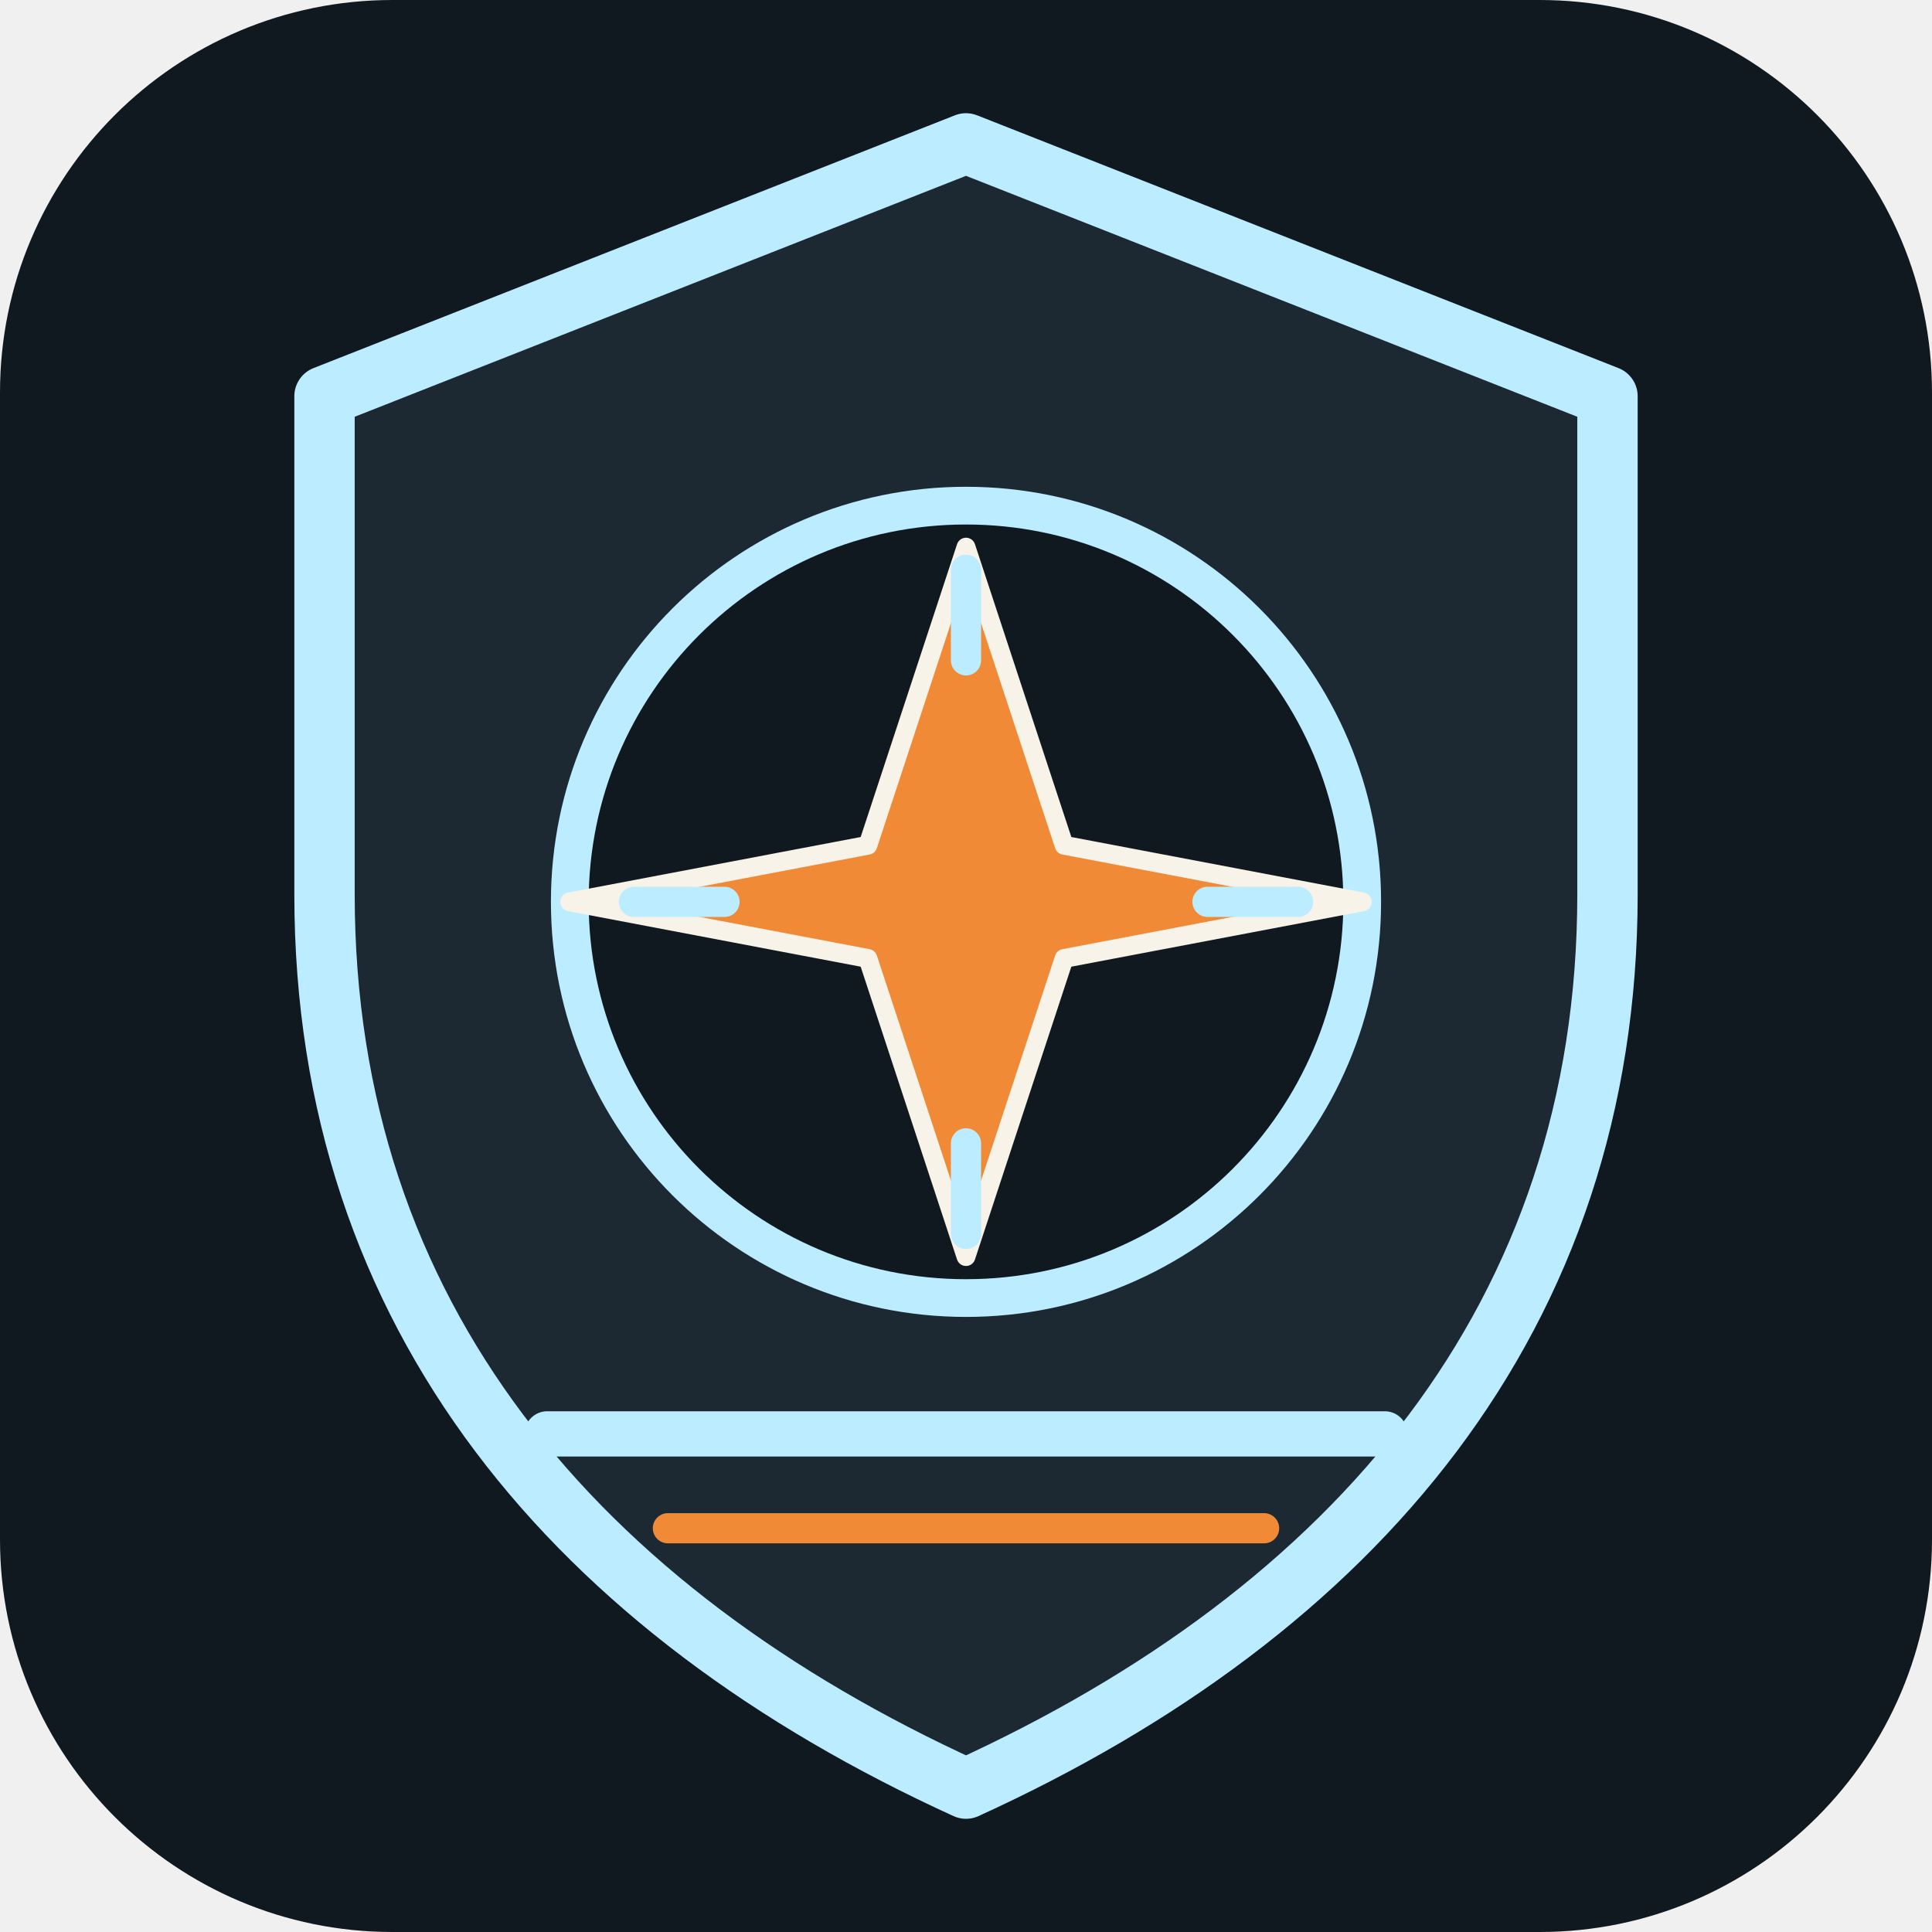
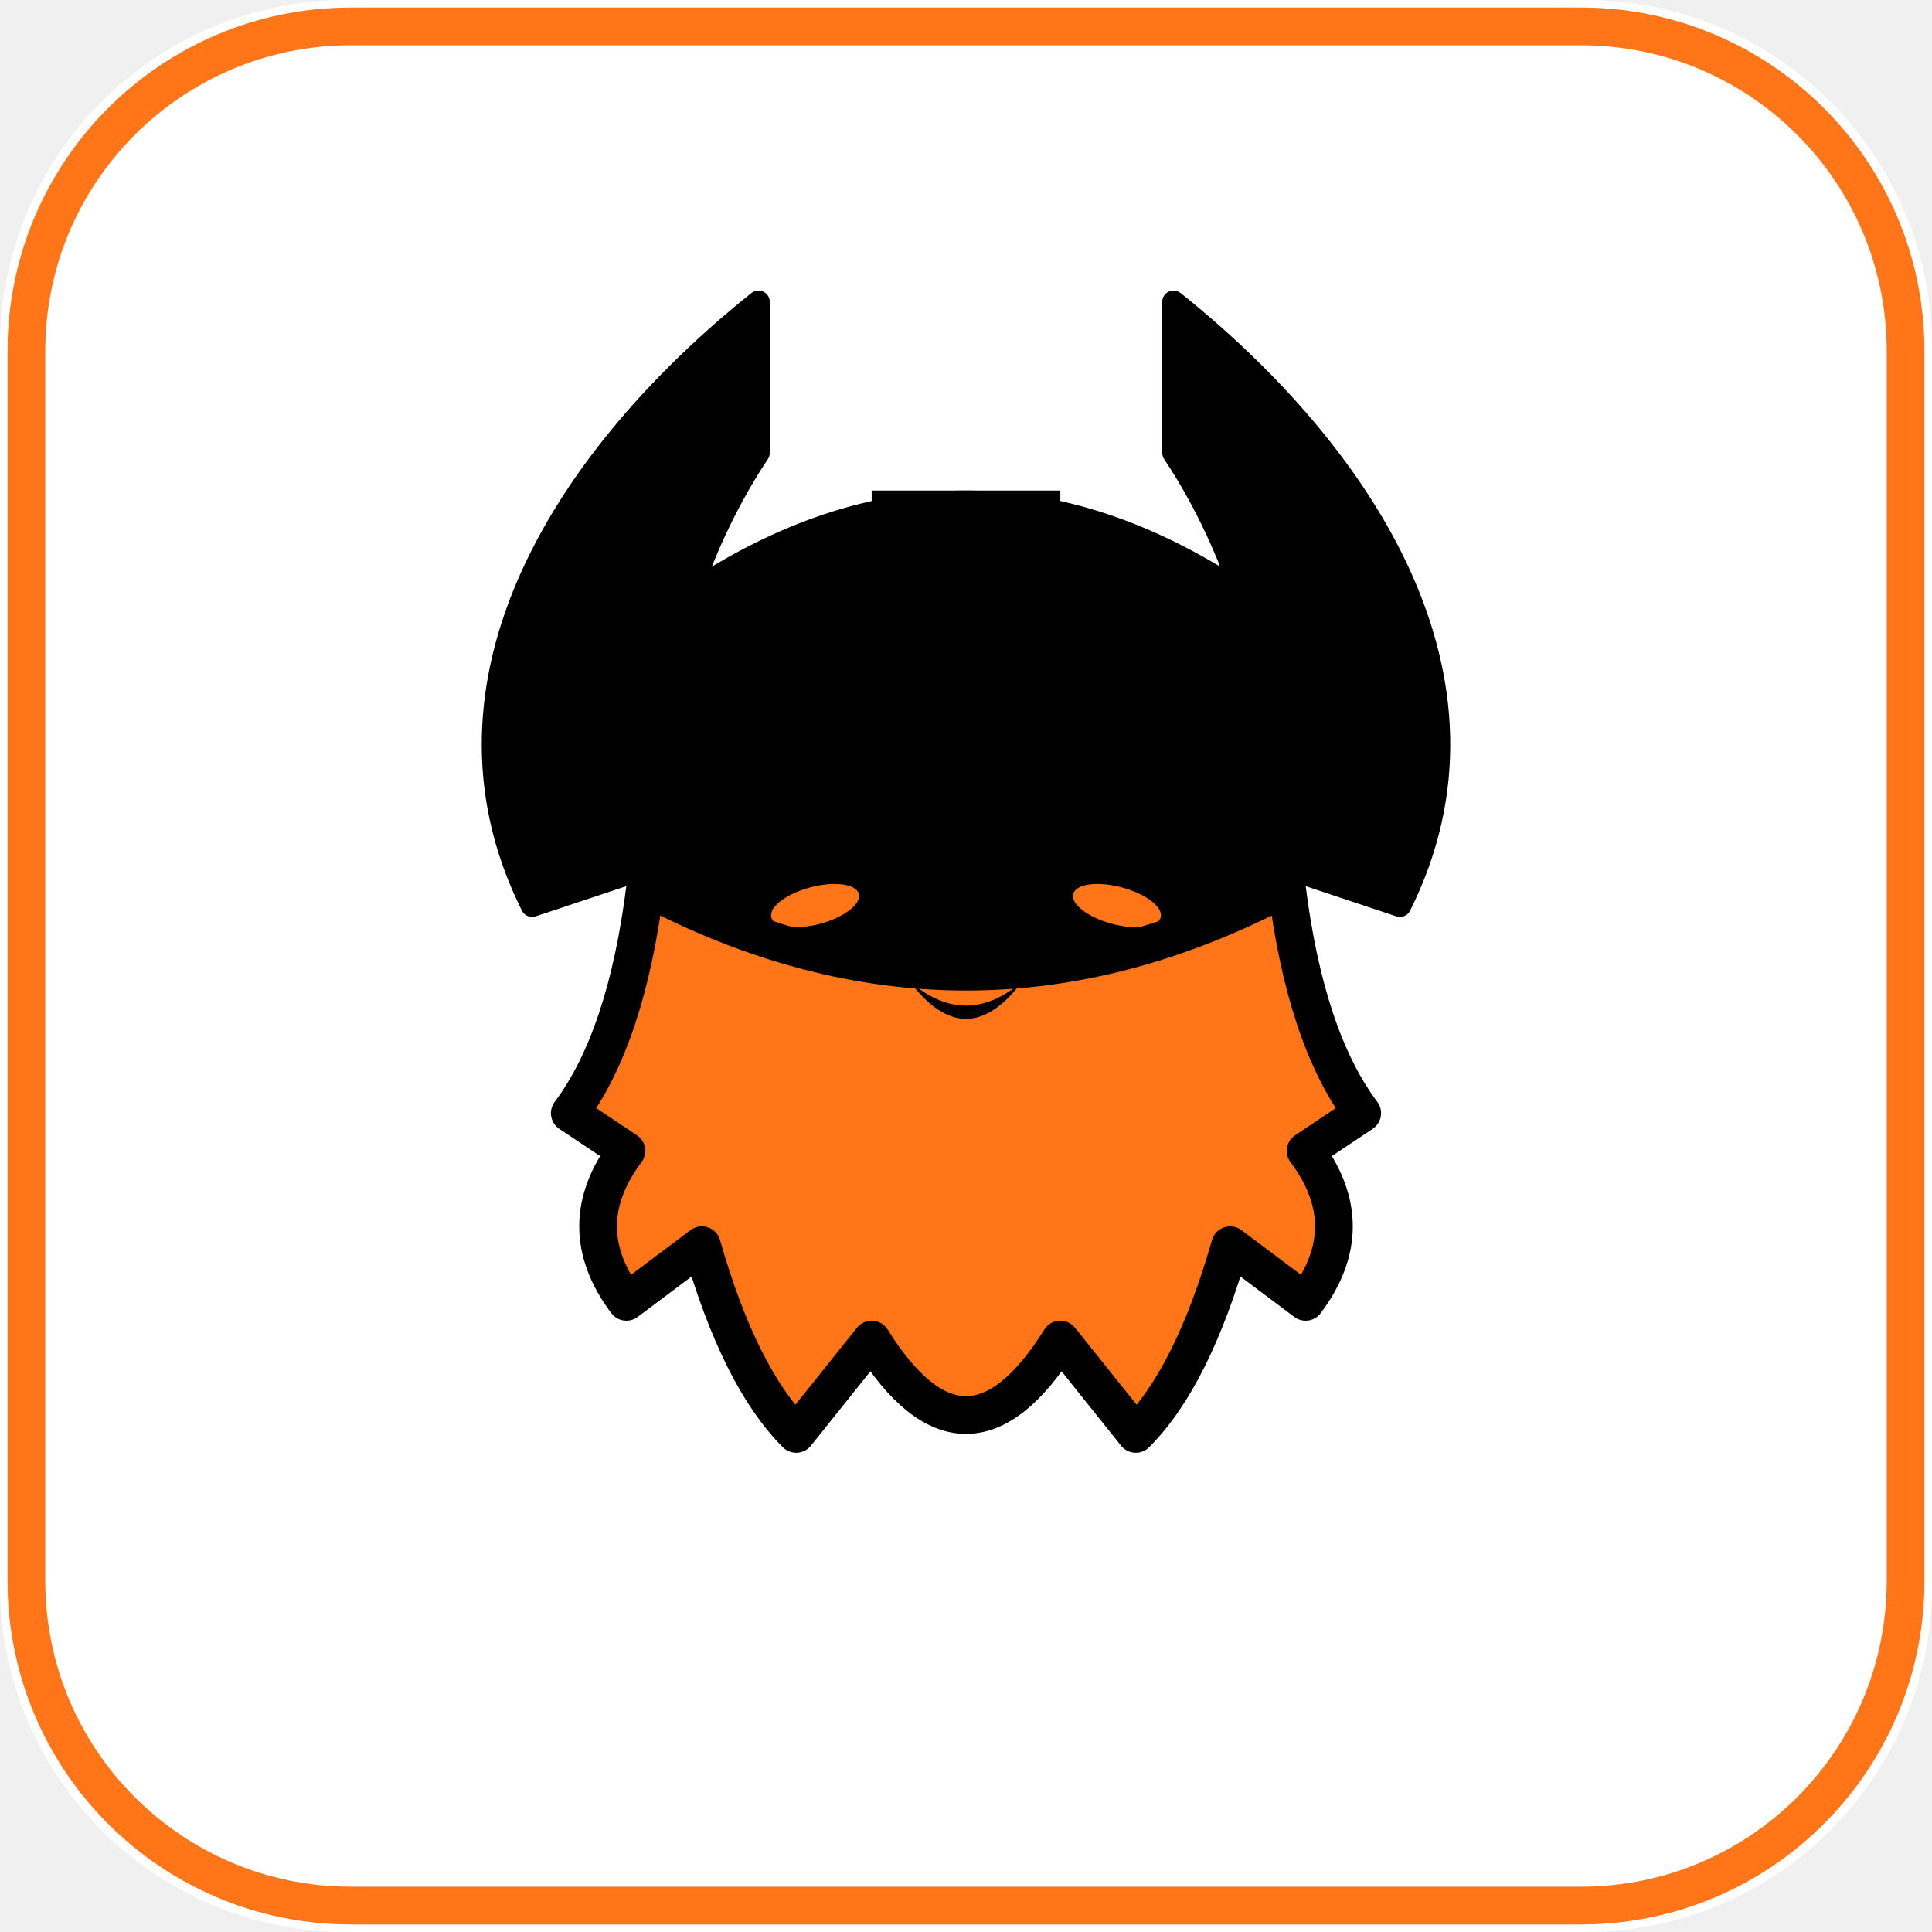
- <svg xmlns="http://www.w3.org/2000/svg" viewBox="0 0 512 512" role="img" aria-label="HARCOM field shield and compass insignia">
-   <rect width="512" height="512" rx="104" fill="#101820" />
-   <path d="M256 38 426 105v132c0 112-67 190-170 237C153 427 86 349 86 237V105Z" fill="#1c2933" stroke="#bcecff" stroke-width="16" stroke-linejoin="round" />
-   <circle cx="256" cy="239" r="105" fill="#101820" stroke="#bcecff" stroke-width="10" />
-   <path d="M256 145 282 224 361 239 282 254 256 333 230 254 151 239 230 224Z" fill="#f08a36" stroke="#f8f3e8" stroke-width="5" stroke-linejoin="round" />
-   <path d="M256 175v-24M256 327v-24M192 239h-24M344 239h-24" stroke="#bcecff" stroke-width="8" stroke-linecap="round" />
-   <path d="M145 380h222" stroke="#bcecff" stroke-width="12" stroke-linecap="round" />
-   <path d="M177 405h158" stroke="#f08a36" stroke-width="8" stroke-linecap="round" />
+ <svg xmlns="http://www.w3.org/2000/svg" viewBox="0 0 512 512" role="img" aria-label="HARCOM Industries Viking-head mark">
+   <rect width="512" height="512" rx="92" fill="#ffffff" />
+   <rect x="7" y="7" width="498" height="498" rx="86" fill="none" stroke="#FF7518" stroke-width="10" />
+   <g transform="translate(56,45)">
+     <path d="M 145 35 C 95 75 55 135 85 195 L 115 185 C 115 145 125 105 145 75 Z" fill="#000000" stroke="#000000" stroke-width="6" stroke-linejoin="round" />
+     <path d="M 255 35 C 305 75 345 135 315 195 L 285 185 C 285 145 275 105 255 75 Z" fill="#000000" stroke="#000000" stroke-width="6" stroke-linejoin="round" />
+     <path d="M 125 110 Q 200 60 275 110 L 285 190 Q 275 220 200 230 Q 125 220 115 190 Z" fill="#000000" />
+     <rect x="175" y="85" width="50" height="25" fill="#000000" />
+     <g fill="#FF7518">
+       <ellipse cx="160" cy="195" rx="12" ry="5" transform="rotate(-15 160 195)" />
+       <ellipse cx="240" cy="195" rx="12" ry="5" transform="rotate(15 240 195)" />
+     </g>
+     <path d="M 115 190 Q 110 230 95 250 L 110 260 Q 95 280 110 300 L 130 285 Q 140 320 155 335 L 175 310 Q 200 350 225 310 L 245 335 Q 260 320 270 285 L 290 300 Q 305 280 290 260 L 305 250 Q 290 230 285 190 Q 200 235 115 190 Z" fill="#FF7518" stroke="#000000" stroke-width="10" stroke-linejoin="round" stroke-miterlimit="2" />
+     <path d="M 185 215 Q 200 235 215 215 Q 200 228 185 215 Z" fill="#000000" />
+   </g>
</svg>
